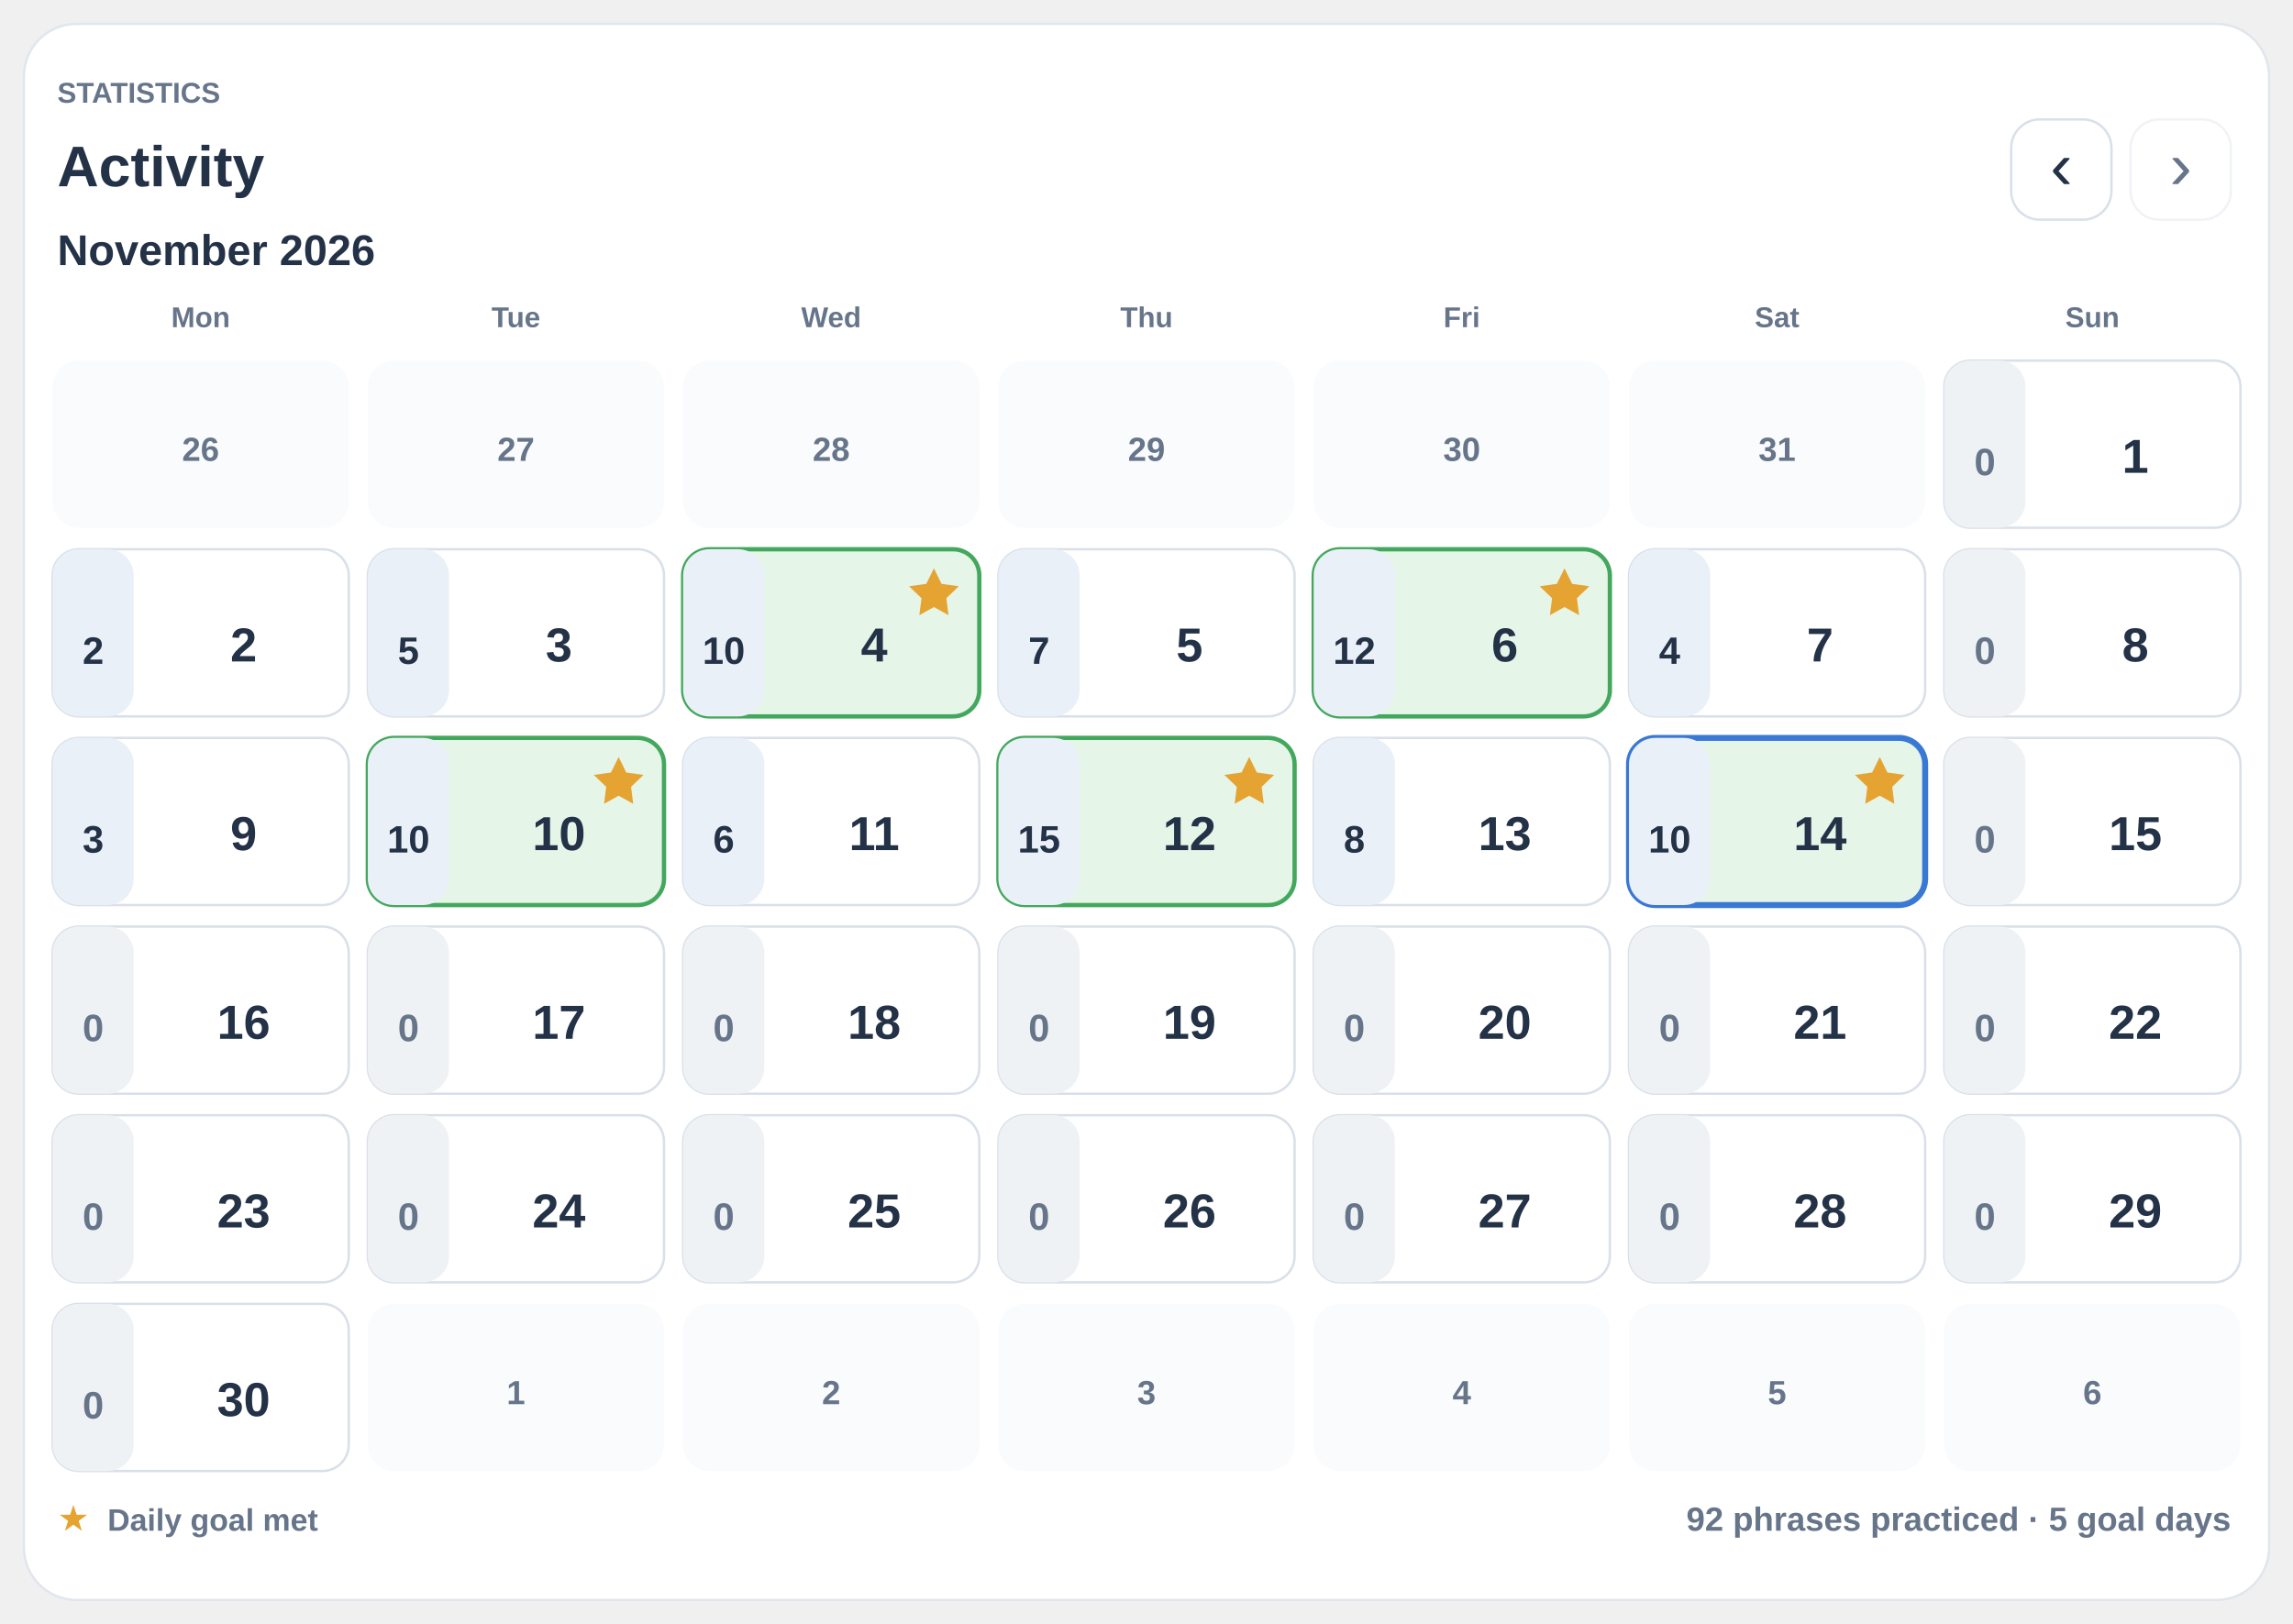
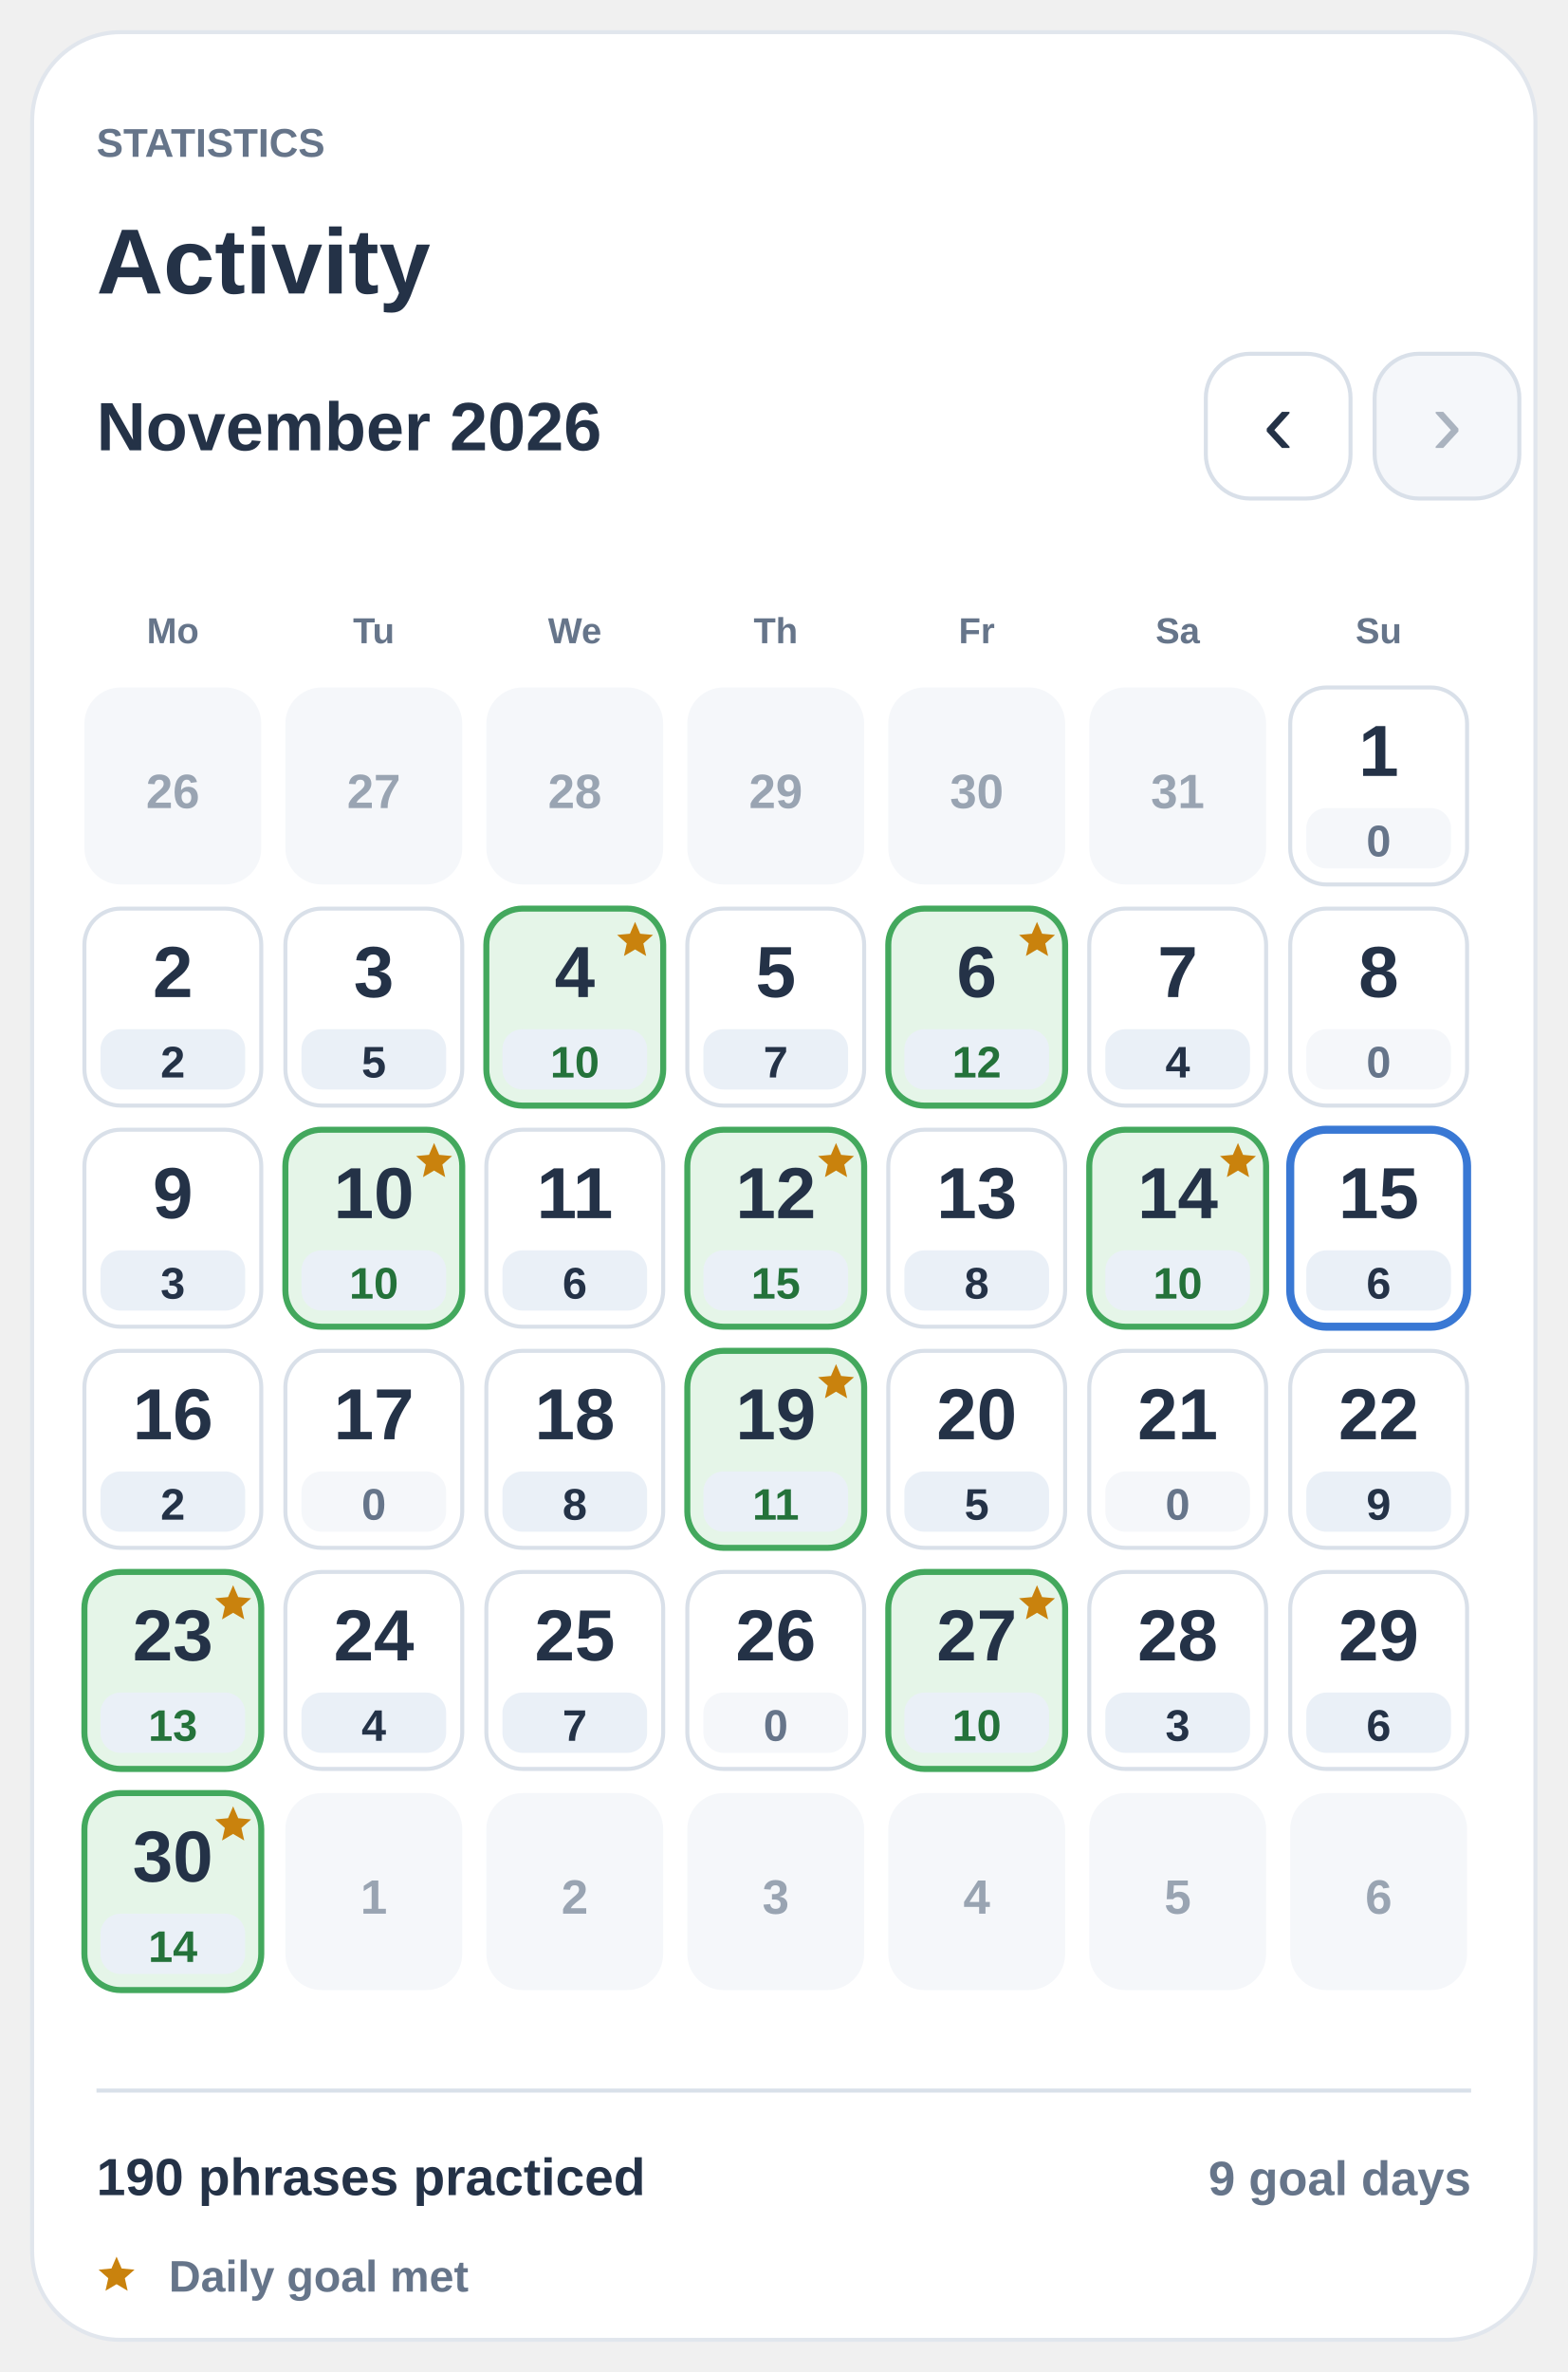
- <svg xmlns="http://www.w3.org/2000/svg" viewBox="0 0 960 680" role="img" aria-labelledby="title desc">
-   <rect x="10" y="10" width="940" height="660" rx="22" fill="#ffffff" stroke="#e1e6ed" />
-   <text x="24" y="43" fill="#66758a" font-family="Arial,sans-serif" font-size="12" font-weight="700" text-anchor="start">STATISTICS</text>
-   <text x="24" y="78" fill="#243247" font-family="Arial,sans-serif" font-size="24" font-weight="700" text-anchor="start">Activity</text>
-   <text x="24" y="111" fill="#243247" font-family="Arial,sans-serif" font-size="18" font-weight="700" text-anchor="start">November 2026</text>
-   <g aria-label="Month navigation">
-     <rect x="842" y="50" width="42" height="42" rx="12" fill="#ffffff" stroke="#d9e0e9" />
-     <text x="863" y="79" fill="#243247" font-family="Arial,sans-serif" font-size="28" font-weight="400" text-anchor="middle">‹</text>
-     <rect x="892" y="50" width="42" height="42" rx="12" fill="#ffffff" stroke="#d9e0e9" opacity=".4" />
-     <text x="913" y="79" fill="#66758a" font-family="Arial,sans-serif" font-size="28" font-weight="400" text-anchor="middle">›</text>
+ <svg xmlns="http://www.w3.org/2000/svg" viewBox="0 0 390 590" role="img" aria-labelledby="title description">
+   <rect x="8" y="8" width="374" height="574" rx="22" fill="#ffffff" stroke="#e1e6ed" />
+   <text x="24" y="39" fill="#66758a" font-family="Arial,sans-serif" font-size="10" font-weight="700" text-anchor="start">STATISTICS</text>
+   <text x="24" y="73" fill="#243247" font-family="Arial,sans-serif" font-size="23" font-weight="700" text-anchor="start">Activity</text>
+   <text x="24" y="112" fill="#243247" font-family="Arial,sans-serif" font-size="17" font-weight="700" text-anchor="start">November 2026</text>
+   <g role="group" aria-label="Month navigation">
+     <rect x="300" y="88" width="36" height="36" rx="11" fill="#ffffff" stroke="#d9e0e9" />
+     <text x="318" y="113" fill="#243247" font-family="Arial,sans-serif" font-size="23" font-weight="400" text-anchor="middle">‹</text>
+     <rect x="342" y="88" width="36" height="36" rx="11" fill="#f5f7fa" stroke="#d9e0e9" />
+     <text x="360" y="113" fill="#aab3bf" font-family="Arial,sans-serif" font-size="23" font-weight="400" text-anchor="middle">›</text>
  </g>
-   <text x="84" y="137" fill="#66758a" font-family="Arial,sans-serif" font-size="12" font-weight="700" text-anchor="middle">Mon</text>
-   <text x="216" y="137" fill="#66758a" font-family="Arial,sans-serif" font-size="12" font-weight="700" text-anchor="middle">Tue</text>
-   <text x="348" y="137" fill="#66758a" font-family="Arial,sans-serif" font-size="12" font-weight="700" text-anchor="middle">Wed</text>
-   <text x="480" y="137" fill="#66758a" font-family="Arial,sans-serif" font-size="12" font-weight="700" text-anchor="middle">Thu</text>
-   <text x="612" y="137" fill="#66758a" font-family="Arial,sans-serif" font-size="12" font-weight="700" text-anchor="middle">Fri</text>
-   <text x="744" y="137" fill="#66758a" font-family="Arial,sans-serif" font-size="12" font-weight="700" text-anchor="middle">Sat</text>
-   <text x="876" y="137" fill="#66758a" font-family="Arial,sans-serif" font-size="12" font-weight="700" text-anchor="middle">Sun</text>
-   <rect x="22" y="151" width="124" height="70" rx="11" fill="#f5f7fa" opacity=".55" />
-   <text x="84" y="193" fill="#66758a" font-family="Arial,sans-serif" font-size="14" font-weight="600" text-anchor="middle">26</text>
-   <rect x="154" y="151" width="124" height="70" rx="11" fill="#f5f7fa" opacity=".55" />
-   <text x="216" y="193" fill="#66758a" font-family="Arial,sans-serif" font-size="14" font-weight="600" text-anchor="middle">27</text>
-   <rect x="286" y="151" width="124" height="70" rx="11" fill="#f5f7fa" opacity=".55" />
-   <text x="348" y="193" fill="#66758a" font-family="Arial,sans-serif" font-size="14" font-weight="600" text-anchor="middle">28</text>
-   <rect x="418" y="151" width="124" height="70" rx="11" fill="#f5f7fa" opacity=".55" />
-   <text x="480" y="193" fill="#66758a" font-family="Arial,sans-serif" font-size="14" font-weight="600" text-anchor="middle">29</text>
-   <rect x="550" y="151" width="124" height="70" rx="11" fill="#f5f7fa" opacity=".55" />
-   <text x="612" y="193" fill="#66758a" font-family="Arial,sans-serif" font-size="14" font-weight="600" text-anchor="middle">30</text>
-   <rect x="682" y="151" width="124" height="70" rx="11" fill="#f5f7fa" opacity=".55" />
-   <text x="744" y="193" fill="#66758a" font-family="Arial,sans-serif" font-size="14" font-weight="600" text-anchor="middle">31</text>
-   <g role="group" aria-label="November 1: 0 phrases">
-     <rect x="814" y="151" width="124" height="70" rx="11" fill="#ffffff" stroke="#d9e0e9" stroke-width="1" />
-     <rect x="814" y="151" width="34" height="70" rx="11" fill="#eff2f5" />
-     <text x="831" y="199" fill="#66758a" font-family="Arial,sans-serif" font-size="16" font-weight="600" text-anchor="middle">0</text>
-     <text x="894" y="198" fill="#243247" font-family="Arial,sans-serif" font-size="20" font-weight="600" text-anchor="middle">1</text>
+   <g role="grid" aria-label="November 2026 practice activity">
+     <text x="43" y="160" fill="#66758a" font-family="Arial,sans-serif" font-size="9" font-weight="700" text-anchor="middle">Mo</text>
+     <text x="93" y="160" fill="#66758a" font-family="Arial,sans-serif" font-size="9" font-weight="700" text-anchor="middle">Tu</text>
+     <text x="143" y="160" fill="#66758a" font-family="Arial,sans-serif" font-size="9" font-weight="700" text-anchor="middle">We</text>
+     <text x="193" y="160" fill="#66758a" font-family="Arial,sans-serif" font-size="9" font-weight="700" text-anchor="middle">Th</text>
+     <text x="243" y="160" fill="#66758a" font-family="Arial,sans-serif" font-size="9" font-weight="700" text-anchor="middle">Fr</text>
+     <text x="293" y="160" fill="#66758a" font-family="Arial,sans-serif" font-size="9" font-weight="700" text-anchor="middle">Sa</text>
+     <text x="343" y="160" fill="#66758a" font-family="Arial,sans-serif" font-size="9" font-weight="700" text-anchor="middle">Su</text>
+     <rect x="21" y="171" width="44" height="49" rx="9" fill="#f5f7fa" />
+     <text x="43" y="201" fill="#99a4b2" font-family="Arial,sans-serif" font-size="12" font-weight="600" text-anchor="middle">26</text>
+     <rect x="71" y="171" width="44" height="49" rx="9" fill="#f5f7fa" />
+     <text x="93" y="201" fill="#99a4b2" font-family="Arial,sans-serif" font-size="12" font-weight="600" text-anchor="middle">27</text>
+     <rect x="121" y="171" width="44" height="49" rx="9" fill="#f5f7fa" />
+     <text x="143" y="201" fill="#99a4b2" font-family="Arial,sans-serif" font-size="12" font-weight="600" text-anchor="middle">28</text>
+     <rect x="171" y="171" width="44" height="49" rx="9" fill="#f5f7fa" />
+     <text x="193" y="201" fill="#99a4b2" font-family="Arial,sans-serif" font-size="12" font-weight="600" text-anchor="middle">29</text>
+     <rect x="221" y="171" width="44" height="49" rx="9" fill="#f5f7fa" />
+     <text x="243" y="201" fill="#99a4b2" font-family="Arial,sans-serif" font-size="12" font-weight="600" text-anchor="middle">30</text>
+     <rect x="271" y="171" width="44" height="49" rx="9" fill="#f5f7fa" />
+     <text x="293" y="201" fill="#99a4b2" font-family="Arial,sans-serif" font-size="12" font-weight="600" text-anchor="middle">31</text>
+     <g role="gridcell" aria-label="November 1: 0 phrases">
+       <rect x="321" y="171" width="44" height="49" rx="9" fill="#ffffff" stroke="#d9e0e9" stroke-width="1" />
+       <text x="343" y="193" fill="#243247" font-family="Arial,sans-serif" font-size="18" font-weight="700" text-anchor="middle">1</text>
+       <rect x="325" y="201" width="36" height="15" rx="5" fill="#f5f7fa" />
+       <text x="343" y="213" fill="#66758a" font-family="Arial,sans-serif" font-size="11" font-weight="600" text-anchor="middle">0</text>
+     </g>
+     <g role="gridcell" aria-label="November 2: 2 phrases">
+       <rect x="21" y="226" width="44" height="49" rx="9" fill="#ffffff" stroke="#d9e0e9" stroke-width="1" />
+       <text x="43" y="248" fill="#243247" font-family="Arial,sans-serif" font-size="18" font-weight="700" text-anchor="middle">2</text>
+       <rect x="25" y="256" width="36" height="15" rx="5" fill="#eaf0f7" />
+       <text x="43" y="268" fill="#243247" font-family="Arial,sans-serif" font-size="11" font-weight="600" text-anchor="middle">2</text>
+     </g>
+     <g role="gridcell" aria-label="November 3: 5 phrases">
+       <rect x="71" y="226" width="44" height="49" rx="9" fill="#ffffff" stroke="#d9e0e9" stroke-width="1" />
+       <text x="93" y="248" fill="#243247" font-family="Arial,sans-serif" font-size="18" font-weight="700" text-anchor="middle">3</text>
+       <rect x="75" y="256" width="36" height="15" rx="5" fill="#eaf0f7" />
+       <text x="93" y="268" fill="#243247" font-family="Arial,sans-serif" font-size="11" font-weight="600" text-anchor="middle">5</text>
+     </g>
+     <g role="gridcell" aria-label="November 4: 10 phrases, daily goal met">
+       <rect x="121" y="226" width="44" height="49" rx="9" fill="#e5f5e8" stroke="#43a85d" stroke-width="1.5" />
+       <text x="143" y="248" fill="#243247" font-family="Arial,sans-serif" font-size="18" font-weight="700" text-anchor="middle">4</text>
+       <rect x="125" y="256" width="36" height="15" rx="5" fill="#eaf0f7" />
+       <text x="143" y="268" fill="#24723a" font-family="Arial,sans-serif" font-size="11" font-weight="600" text-anchor="middle">10</text>
+       <polygon points="158.00,229.30 159.27,232.25 162.47,232.55 160.06,234.67 160.76,237.80 158.00,236.16 155.24,237.80 155.94,234.67 153.53,232.55 156.73,232.25" fill="#c9820d" aria-hidden="true" />
+     </g>
+     <g role="gridcell" aria-label="November 5: 7 phrases">
+       <rect x="171" y="226" width="44" height="49" rx="9" fill="#ffffff" stroke="#d9e0e9" stroke-width="1" />
+       <text x="193" y="248" fill="#243247" font-family="Arial,sans-serif" font-size="18" font-weight="700" text-anchor="middle">5</text>
+       <rect x="175" y="256" width="36" height="15" rx="5" fill="#eaf0f7" />
+       <text x="193" y="268" fill="#243247" font-family="Arial,sans-serif" font-size="11" font-weight="600" text-anchor="middle">7</text>
+     </g>
+     <g role="gridcell" aria-label="November 6: 12 phrases, daily goal met">
+       <rect x="221" y="226" width="44" height="49" rx="9" fill="#e5f5e8" stroke="#43a85d" stroke-width="1.5" />
+       <text x="243" y="248" fill="#243247" font-family="Arial,sans-serif" font-size="18" font-weight="700" text-anchor="middle">6</text>
+       <rect x="225" y="256" width="36" height="15" rx="5" fill="#eaf0f7" />
+       <text x="243" y="268" fill="#24723a" font-family="Arial,sans-serif" font-size="11" font-weight="600" text-anchor="middle">12</text>
+       <polygon points="258.00,229.30 259.27,232.25 262.47,232.55 260.06,234.67 260.76,237.80 258.00,236.16 255.24,237.80 255.94,234.67 253.53,232.55 256.73,232.25" fill="#c9820d" aria-hidden="true" />
+     </g>
+     <g role="gridcell" aria-label="November 7: 4 phrases">
+       <rect x="271" y="226" width="44" height="49" rx="9" fill="#ffffff" stroke="#d9e0e9" stroke-width="1" />
+       <text x="293" y="248" fill="#243247" font-family="Arial,sans-serif" font-size="18" font-weight="700" text-anchor="middle">7</text>
+       <rect x="275" y="256" width="36" height="15" rx="5" fill="#eaf0f7" />
+       <text x="293" y="268" fill="#243247" font-family="Arial,sans-serif" font-size="11" font-weight="600" text-anchor="middle">4</text>
+     </g>
+     <g role="gridcell" aria-label="November 8: 0 phrases">
+       <rect x="321" y="226" width="44" height="49" rx="9" fill="#ffffff" stroke="#d9e0e9" stroke-width="1" />
+       <text x="343" y="248" fill="#243247" font-family="Arial,sans-serif" font-size="18" font-weight="700" text-anchor="middle">8</text>
+       <rect x="325" y="256" width="36" height="15" rx="5" fill="#f5f7fa" />
+       <text x="343" y="268" fill="#66758a" font-family="Arial,sans-serif" font-size="11" font-weight="600" text-anchor="middle">0</text>
+     </g>
+     <g role="gridcell" aria-label="November 9: 3 phrases">
+       <rect x="21" y="281" width="44" height="49" rx="9" fill="#ffffff" stroke="#d9e0e9" stroke-width="1" />
+       <text x="43" y="303" fill="#243247" font-family="Arial,sans-serif" font-size="18" font-weight="700" text-anchor="middle">9</text>
+       <rect x="25" y="311" width="36" height="15" rx="5" fill="#eaf0f7" />
+       <text x="43" y="323" fill="#243247" font-family="Arial,sans-serif" font-size="11" font-weight="600" text-anchor="middle">3</text>
+     </g>
+     <g role="gridcell" aria-label="November 10: 10 phrases, daily goal met">
+       <rect x="71" y="281" width="44" height="49" rx="9" fill="#e5f5e8" stroke="#43a85d" stroke-width="1.5" />
+       <text x="93" y="303" fill="#243247" font-family="Arial,sans-serif" font-size="18" font-weight="700" text-anchor="middle">10</text>
+       <rect x="75" y="311" width="36" height="15" rx="5" fill="#eaf0f7" />
+       <text x="93" y="323" fill="#24723a" font-family="Arial,sans-serif" font-size="11" font-weight="600" text-anchor="middle">10</text>
+       <polygon points="108.00,284.30 109.27,287.25 112.47,287.55 110.06,289.67 110.76,292.80 108.00,291.16 105.24,292.80 105.94,289.67 103.53,287.55 106.73,287.25" fill="#c9820d" aria-hidden="true" />
+     </g>
+     <g role="gridcell" aria-label="November 11: 6 phrases">
+       <rect x="121" y="281" width="44" height="49" rx="9" fill="#ffffff" stroke="#d9e0e9" stroke-width="1" />
+       <text x="143" y="303" fill="#243247" font-family="Arial,sans-serif" font-size="18" font-weight="700" text-anchor="middle">11</text>
+       <rect x="125" y="311" width="36" height="15" rx="5" fill="#eaf0f7" />
+       <text x="143" y="323" fill="#243247" font-family="Arial,sans-serif" font-size="11" font-weight="600" text-anchor="middle">6</text>
+     </g>
+     <g role="gridcell" aria-label="November 12: 15 phrases, daily goal met">
+       <rect x="171" y="281" width="44" height="49" rx="9" fill="#e5f5e8" stroke="#43a85d" stroke-width="1.5" />
+       <text x="193" y="303" fill="#243247" font-family="Arial,sans-serif" font-size="18" font-weight="700" text-anchor="middle">12</text>
+       <rect x="175" y="311" width="36" height="15" rx="5" fill="#eaf0f7" />
+       <text x="193" y="323" fill="#24723a" font-family="Arial,sans-serif" font-size="11" font-weight="600" text-anchor="middle">15</text>
+       <polygon points="208.00,284.30 209.27,287.25 212.47,287.55 210.06,289.67 210.76,292.80 208.00,291.16 205.24,292.80 205.94,289.67 203.53,287.55 206.73,287.25" fill="#c9820d" aria-hidden="true" />
+     </g>
+     <g role="gridcell" aria-label="November 13: 8 phrases">
+       <rect x="221" y="281" width="44" height="49" rx="9" fill="#ffffff" stroke="#d9e0e9" stroke-width="1" />
+       <text x="243" y="303" fill="#243247" font-family="Arial,sans-serif" font-size="18" font-weight="700" text-anchor="middle">13</text>
+       <rect x="225" y="311" width="36" height="15" rx="5" fill="#eaf0f7" />
+       <text x="243" y="323" fill="#243247" font-family="Arial,sans-serif" font-size="11" font-weight="600" text-anchor="middle">8</text>
+     </g>
+     <g role="gridcell" aria-label="November 14: 10 phrases, daily goal met">
+       <rect x="271" y="281" width="44" height="49" rx="9" fill="#e5f5e8" stroke="#43a85d" stroke-width="1.5" />
+       <text x="293" y="303" fill="#243247" font-family="Arial,sans-serif" font-size="18" font-weight="700" text-anchor="middle">14</text>
+       <rect x="275" y="311" width="36" height="15" rx="5" fill="#eaf0f7" />
+       <text x="293" y="323" fill="#24723a" font-family="Arial,sans-serif" font-size="11" font-weight="600" text-anchor="middle">10</text>
+       <polygon points="308.00,284.30 309.27,287.25 312.47,287.55 310.06,289.67 310.76,292.80 308.00,291.16 305.24,292.80 305.94,289.67 303.53,287.55 306.73,287.25" fill="#c9820d" aria-hidden="true" />
+     </g>
+     <g role="gridcell" aria-label="November 15: 6 phrases, today">
+       <rect x="321" y="281" width="44" height="49" rx="9" fill="#ffffff" stroke="#3978d4" stroke-width="2" />
+       <text x="343" y="303" fill="#243247" font-family="Arial,sans-serif" font-size="18" font-weight="700" text-anchor="middle">15</text>
+       <rect x="325" y="311" width="36" height="15" rx="5" fill="#eaf0f7" />
+       <text x="343" y="323" fill="#243247" font-family="Arial,sans-serif" font-size="11" font-weight="600" text-anchor="middle">6</text>
+     </g>
+     <g role="gridcell" aria-label="November 16: 2 phrases">
+       <rect x="21" y="336" width="44" height="49" rx="9" fill="#ffffff" stroke="#d9e0e9" stroke-width="1" />
+       <text x="43" y="358" fill="#243247" font-family="Arial,sans-serif" font-size="18" font-weight="700" text-anchor="middle">16</text>
+       <rect x="25" y="366" width="36" height="15" rx="5" fill="#eaf0f7" />
+       <text x="43" y="378" fill="#243247" font-family="Arial,sans-serif" font-size="11" font-weight="600" text-anchor="middle">2</text>
+     </g>
+     <g role="gridcell" aria-label="November 17: 0 phrases">
+       <rect x="71" y="336" width="44" height="49" rx="9" fill="#ffffff" stroke="#d9e0e9" stroke-width="1" />
+       <text x="93" y="358" fill="#243247" font-family="Arial,sans-serif" font-size="18" font-weight="700" text-anchor="middle">17</text>
+       <rect x="75" y="366" width="36" height="15" rx="5" fill="#f5f7fa" />
+       <text x="93" y="378" fill="#66758a" font-family="Arial,sans-serif" font-size="11" font-weight="600" text-anchor="middle">0</text>
+     </g>
+     <g role="gridcell" aria-label="November 18: 8 phrases">
+       <rect x="121" y="336" width="44" height="49" rx="9" fill="#ffffff" stroke="#d9e0e9" stroke-width="1" />
+       <text x="143" y="358" fill="#243247" font-family="Arial,sans-serif" font-size="18" font-weight="700" text-anchor="middle">18</text>
+       <rect x="125" y="366" width="36" height="15" rx="5" fill="#eaf0f7" />
+       <text x="143" y="378" fill="#243247" font-family="Arial,sans-serif" font-size="11" font-weight="600" text-anchor="middle">8</text>
+     </g>
+     <g role="gridcell" aria-label="November 19: 11 phrases, daily goal met">
+       <rect x="171" y="336" width="44" height="49" rx="9" fill="#e5f5e8" stroke="#43a85d" stroke-width="1.5" />
+       <text x="193" y="358" fill="#243247" font-family="Arial,sans-serif" font-size="18" font-weight="700" text-anchor="middle">19</text>
+       <rect x="175" y="366" width="36" height="15" rx="5" fill="#eaf0f7" />
+       <text x="193" y="378" fill="#24723a" font-family="Arial,sans-serif" font-size="11" font-weight="600" text-anchor="middle">11</text>
+       <polygon points="208.00,339.30 209.27,342.25 212.47,342.55 210.06,344.67 210.76,347.80 208.00,346.16 205.24,347.80 205.94,344.67 203.53,342.55 206.73,342.25" fill="#c9820d" aria-hidden="true" />
+     </g>
+     <g role="gridcell" aria-label="November 20: 5 phrases">
+       <rect x="221" y="336" width="44" height="49" rx="9" fill="#ffffff" stroke="#d9e0e9" stroke-width="1" />
+       <text x="243" y="358" fill="#243247" font-family="Arial,sans-serif" font-size="18" font-weight="700" text-anchor="middle">20</text>
+       <rect x="225" y="366" width="36" height="15" rx="5" fill="#eaf0f7" />
+       <text x="243" y="378" fill="#243247" font-family="Arial,sans-serif" font-size="11" font-weight="600" text-anchor="middle">5</text>
+     </g>
+     <g role="gridcell" aria-label="November 21: 0 phrases">
+       <rect x="271" y="336" width="44" height="49" rx="9" fill="#ffffff" stroke="#d9e0e9" stroke-width="1" />
+       <text x="293" y="358" fill="#243247" font-family="Arial,sans-serif" font-size="18" font-weight="700" text-anchor="middle">21</text>
+       <rect x="275" y="366" width="36" height="15" rx="5" fill="#f5f7fa" />
+       <text x="293" y="378" fill="#66758a" font-family="Arial,sans-serif" font-size="11" font-weight="600" text-anchor="middle">0</text>
+     </g>
+     <g role="gridcell" aria-label="November 22: 9 phrases">
+       <rect x="321" y="336" width="44" height="49" rx="9" fill="#ffffff" stroke="#d9e0e9" stroke-width="1" />
+       <text x="343" y="358" fill="#243247" font-family="Arial,sans-serif" font-size="18" font-weight="700" text-anchor="middle">22</text>
+       <rect x="325" y="366" width="36" height="15" rx="5" fill="#eaf0f7" />
+       <text x="343" y="378" fill="#243247" font-family="Arial,sans-serif" font-size="11" font-weight="600" text-anchor="middle">9</text>
+     </g>
+     <g role="gridcell" aria-label="November 23: 13 phrases, daily goal met">
+       <rect x="21" y="391" width="44" height="49" rx="9" fill="#e5f5e8" stroke="#43a85d" stroke-width="1.5" />
+       <text x="43" y="413" fill="#243247" font-family="Arial,sans-serif" font-size="18" font-weight="700" text-anchor="middle">23</text>
+       <rect x="25" y="421" width="36" height="15" rx="5" fill="#eaf0f7" />
+       <text x="43" y="433" fill="#24723a" font-family="Arial,sans-serif" font-size="11" font-weight="600" text-anchor="middle">13</text>
+       <polygon points="58.00,394.30 59.27,397.25 62.47,397.55 60.06,399.67 60.76,402.80 58.00,401.16 55.24,402.80 55.94,399.67 53.53,397.55 56.73,397.25" fill="#c9820d" aria-hidden="true" />
+     </g>
+     <g role="gridcell" aria-label="November 24: 4 phrases">
+       <rect x="71" y="391" width="44" height="49" rx="9" fill="#ffffff" stroke="#d9e0e9" stroke-width="1" />
+       <text x="93" y="413" fill="#243247" font-family="Arial,sans-serif" font-size="18" font-weight="700" text-anchor="middle">24</text>
+       <rect x="75" y="421" width="36" height="15" rx="5" fill="#eaf0f7" />
+       <text x="93" y="433" fill="#243247" font-family="Arial,sans-serif" font-size="11" font-weight="600" text-anchor="middle">4</text>
+     </g>
+     <g role="gridcell" aria-label="November 25: 7 phrases">
+       <rect x="121" y="391" width="44" height="49" rx="9" fill="#ffffff" stroke="#d9e0e9" stroke-width="1" />
+       <text x="143" y="413" fill="#243247" font-family="Arial,sans-serif" font-size="18" font-weight="700" text-anchor="middle">25</text>
+       <rect x="125" y="421" width="36" height="15" rx="5" fill="#eaf0f7" />
+       <text x="143" y="433" fill="#243247" font-family="Arial,sans-serif" font-size="11" font-weight="600" text-anchor="middle">7</text>
+     </g>
+     <g role="gridcell" aria-label="November 26: 0 phrases">
+       <rect x="171" y="391" width="44" height="49" rx="9" fill="#ffffff" stroke="#d9e0e9" stroke-width="1" />
+       <text x="193" y="413" fill="#243247" font-family="Arial,sans-serif" font-size="18" font-weight="700" text-anchor="middle">26</text>
+       <rect x="175" y="421" width="36" height="15" rx="5" fill="#f5f7fa" />
+       <text x="193" y="433" fill="#66758a" font-family="Arial,sans-serif" font-size="11" font-weight="600" text-anchor="middle">0</text>
+     </g>
+     <g role="gridcell" aria-label="November 27: 10 phrases, daily goal met">
+       <rect x="221" y="391" width="44" height="49" rx="9" fill="#e5f5e8" stroke="#43a85d" stroke-width="1.5" />
+       <text x="243" y="413" fill="#243247" font-family="Arial,sans-serif" font-size="18" font-weight="700" text-anchor="middle">27</text>
+       <rect x="225" y="421" width="36" height="15" rx="5" fill="#eaf0f7" />
+       <text x="243" y="433" fill="#24723a" font-family="Arial,sans-serif" font-size="11" font-weight="600" text-anchor="middle">10</text>
+       <polygon points="258.00,394.30 259.27,397.25 262.47,397.55 260.06,399.67 260.76,402.80 258.00,401.16 255.24,402.80 255.94,399.67 253.53,397.55 256.73,397.25" fill="#c9820d" aria-hidden="true" />
+     </g>
+     <g role="gridcell" aria-label="November 28: 3 phrases">
+       <rect x="271" y="391" width="44" height="49" rx="9" fill="#ffffff" stroke="#d9e0e9" stroke-width="1" />
+       <text x="293" y="413" fill="#243247" font-family="Arial,sans-serif" font-size="18" font-weight="700" text-anchor="middle">28</text>
+       <rect x="275" y="421" width="36" height="15" rx="5" fill="#eaf0f7" />
+       <text x="293" y="433" fill="#243247" font-family="Arial,sans-serif" font-size="11" font-weight="600" text-anchor="middle">3</text>
+     </g>
+     <g role="gridcell" aria-label="November 29: 6 phrases">
+       <rect x="321" y="391" width="44" height="49" rx="9" fill="#ffffff" stroke="#d9e0e9" stroke-width="1" />
+       <text x="343" y="413" fill="#243247" font-family="Arial,sans-serif" font-size="18" font-weight="700" text-anchor="middle">29</text>
+       <rect x="325" y="421" width="36" height="15" rx="5" fill="#eaf0f7" />
+       <text x="343" y="433" fill="#243247" font-family="Arial,sans-serif" font-size="11" font-weight="600" text-anchor="middle">6</text>
+     </g>
+     <g role="gridcell" aria-label="November 30: 14 phrases, daily goal met">
+       <rect x="21" y="446" width="44" height="49" rx="9" fill="#e5f5e8" stroke="#43a85d" stroke-width="1.5" />
+       <text x="43" y="468" fill="#243247" font-family="Arial,sans-serif" font-size="18" font-weight="700" text-anchor="middle">30</text>
+       <rect x="25" y="476" width="36" height="15" rx="5" fill="#eaf0f7" />
+       <text x="43" y="488" fill="#24723a" font-family="Arial,sans-serif" font-size="11" font-weight="600" text-anchor="middle">14</text>
+       <polygon points="58.00,449.30 59.27,452.25 62.47,452.55 60.06,454.67 60.76,457.80 58.00,456.16 55.24,457.80 55.94,454.67 53.53,452.55 56.73,452.25" fill="#c9820d" aria-hidden="true" />
+     </g>
+     <rect x="71" y="446" width="44" height="49" rx="9" fill="#f5f7fa" />
+     <text x="93" y="476" fill="#99a4b2" font-family="Arial,sans-serif" font-size="12" font-weight="600" text-anchor="middle">1</text>
+     <rect x="121" y="446" width="44" height="49" rx="9" fill="#f5f7fa" />
+     <text x="143" y="476" fill="#99a4b2" font-family="Arial,sans-serif" font-size="12" font-weight="600" text-anchor="middle">2</text>
+     <rect x="171" y="446" width="44" height="49" rx="9" fill="#f5f7fa" />
+     <text x="193" y="476" fill="#99a4b2" font-family="Arial,sans-serif" font-size="12" font-weight="600" text-anchor="middle">3</text>
+     <rect x="221" y="446" width="44" height="49" rx="9" fill="#f5f7fa" />
+     <text x="243" y="476" fill="#99a4b2" font-family="Arial,sans-serif" font-size="12" font-weight="600" text-anchor="middle">4</text>
+     <rect x="271" y="446" width="44" height="49" rx="9" fill="#f5f7fa" />
+     <text x="293" y="476" fill="#99a4b2" font-family="Arial,sans-serif" font-size="12" font-weight="600" text-anchor="middle">5</text>
+     <rect x="321" y="446" width="44" height="49" rx="9" fill="#f5f7fa" />
+     <text x="343" y="476" fill="#99a4b2" font-family="Arial,sans-serif" font-size="12" font-weight="600" text-anchor="middle">6</text>
  </g>
-   <g role="group" aria-label="November 2: 2 phrases">
-     <rect x="22" y="230" width="124" height="70" rx="11" fill="#ffffff" stroke="#d9e0e9" stroke-width="1" />
-     <rect x="22" y="230" width="34" height="70" rx="11" fill="#eaf0f7" />
-     <text x="39" y="278" fill="#243247" font-family="Arial,sans-serif" font-size="16" font-weight="600" text-anchor="middle">2</text>
-     <text x="102" y="277" fill="#243247" font-family="Arial,sans-serif" font-size="20" font-weight="600" text-anchor="middle">2</text>
-   </g>
-   <g role="group" aria-label="November 3: 5 phrases">
-     <rect x="154" y="230" width="124" height="70" rx="11" fill="#ffffff" stroke="#d9e0e9" stroke-width="1" />
-     <rect x="154" y="230" width="34" height="70" rx="11" fill="#eaf0f7" />
-     <text x="171" y="278" fill="#243247" font-family="Arial,sans-serif" font-size="16" font-weight="600" text-anchor="middle">5</text>
-     <text x="234" y="277" fill="#243247" font-family="Arial,sans-serif" font-size="20" font-weight="600" text-anchor="middle">3</text>
-   </g>
-   <g role="group" aria-label="November 4: 10 phrases, daily goal met">
-     <rect x="286" y="230" width="124" height="70" rx="11" fill="#e5f5e8" stroke="#43a85d" stroke-width="1.8" />
-     <rect x="286" y="230" width="34" height="70" rx="11" fill="#eaf0f7" />
-     <text x="303" y="278" fill="#243247" font-family="Arial,sans-serif" font-size="16" font-weight="600" text-anchor="middle">10</text>
-     <text x="366" y="277" fill="#243247" font-family="Arial,sans-serif" font-size="20" font-weight="600" text-anchor="middle">4</text>
-     <path d="M391 238l3.2 6.5 7.2 1-5.2 5 .9 7.1-6.1-3.4-6.1 3.4.9-7.1-5.2-5 7.2-1z" fill="#e5a331" aria-hidden="true" />
-   </g>
-   <g role="group" aria-label="November 5: 7 phrases">
-     <rect x="418" y="230" width="124" height="70" rx="11" fill="#ffffff" stroke="#d9e0e9" stroke-width="1" />
-     <rect x="418" y="230" width="34" height="70" rx="11" fill="#eaf0f7" />
-     <text x="435" y="278" fill="#243247" font-family="Arial,sans-serif" font-size="16" font-weight="600" text-anchor="middle">7</text>
-     <text x="498" y="277" fill="#243247" font-family="Arial,sans-serif" font-size="20" font-weight="600" text-anchor="middle">5</text>
-   </g>
-   <g role="group" aria-label="November 6: 12 phrases, daily goal met">
-     <rect x="550" y="230" width="124" height="70" rx="11" fill="#e5f5e8" stroke="#43a85d" stroke-width="1.8" />
-     <rect x="550" y="230" width="34" height="70" rx="11" fill="#eaf0f7" />
-     <text x="567" y="278" fill="#243247" font-family="Arial,sans-serif" font-size="16" font-weight="600" text-anchor="middle">12</text>
-     <text x="630" y="277" fill="#243247" font-family="Arial,sans-serif" font-size="20" font-weight="600" text-anchor="middle">6</text>
-     <path d="M655 238l3.2 6.5 7.2 1-5.2 5 .9 7.1-6.1-3.4-6.1 3.4.9-7.1-5.2-5 7.2-1z" fill="#e5a331" aria-hidden="true" />
-   </g>
-   <g role="group" aria-label="November 7: 4 phrases">
-     <rect x="682" y="230" width="124" height="70" rx="11" fill="#ffffff" stroke="#d9e0e9" stroke-width="1" />
-     <rect x="682" y="230" width="34" height="70" rx="11" fill="#eaf0f7" />
-     <text x="699" y="278" fill="#243247" font-family="Arial,sans-serif" font-size="16" font-weight="600" text-anchor="middle">4</text>
-     <text x="762" y="277" fill="#243247" font-family="Arial,sans-serif" font-size="20" font-weight="600" text-anchor="middle">7</text>
-   </g>
-   <g role="group" aria-label="November 8: 0 phrases">
-     <rect x="814" y="230" width="124" height="70" rx="11" fill="#ffffff" stroke="#d9e0e9" stroke-width="1" />
-     <rect x="814" y="230" width="34" height="70" rx="11" fill="#eff2f5" />
-     <text x="831" y="278" fill="#66758a" font-family="Arial,sans-serif" font-size="16" font-weight="600" text-anchor="middle">0</text>
-     <text x="894" y="277" fill="#243247" font-family="Arial,sans-serif" font-size="20" font-weight="600" text-anchor="middle">8</text>
-   </g>
-   <g role="group" aria-label="November 9: 3 phrases">
-     <rect x="22" y="309" width="124" height="70" rx="11" fill="#ffffff" stroke="#d9e0e9" stroke-width="1" />
-     <rect x="22" y="309" width="34" height="70" rx="11" fill="#eaf0f7" />
-     <text x="39" y="357" fill="#243247" font-family="Arial,sans-serif" font-size="16" font-weight="600" text-anchor="middle">3</text>
-     <text x="102" y="356" fill="#243247" font-family="Arial,sans-serif" font-size="20" font-weight="600" text-anchor="middle">9</text>
-   </g>
-   <g role="group" aria-label="November 10: 10 phrases, daily goal met">
-     <rect x="154" y="309" width="124" height="70" rx="11" fill="#e5f5e8" stroke="#43a85d" stroke-width="1.8" />
-     <rect x="154" y="309" width="34" height="70" rx="11" fill="#eaf0f7" />
-     <text x="171" y="357" fill="#243247" font-family="Arial,sans-serif" font-size="16" font-weight="600" text-anchor="middle">10</text>
-     <text x="234" y="356" fill="#243247" font-family="Arial,sans-serif" font-size="20" font-weight="600" text-anchor="middle">10</text>
-     <path d="M259 317l3.2 6.5 7.2 1-5.2 5 .9 7.1-6.1-3.4-6.1 3.4.9-7.1-5.2-5 7.2-1z" fill="#e5a331" aria-hidden="true" />
-   </g>
-   <g role="group" aria-label="November 11: 6 phrases">
-     <rect x="286" y="309" width="124" height="70" rx="11" fill="#ffffff" stroke="#d9e0e9" stroke-width="1" />
-     <rect x="286" y="309" width="34" height="70" rx="11" fill="#eaf0f7" />
-     <text x="303" y="357" fill="#243247" font-family="Arial,sans-serif" font-size="16" font-weight="600" text-anchor="middle">6</text>
-     <text x="366" y="356" fill="#243247" font-family="Arial,sans-serif" font-size="20" font-weight="600" text-anchor="middle">11</text>
-   </g>
-   <g role="group" aria-label="November 12: 15 phrases, daily goal met">
-     <rect x="418" y="309" width="124" height="70" rx="11" fill="#e5f5e8" stroke="#43a85d" stroke-width="1.8" />
-     <rect x="418" y="309" width="34" height="70" rx="11" fill="#eaf0f7" />
-     <text x="435" y="357" fill="#243247" font-family="Arial,sans-serif" font-size="16" font-weight="600" text-anchor="middle">15</text>
-     <text x="498" y="356" fill="#243247" font-family="Arial,sans-serif" font-size="20" font-weight="600" text-anchor="middle">12</text>
-     <path d="M523 317l3.2 6.5 7.2 1-5.2 5 .9 7.1-6.1-3.4-6.1 3.4.9-7.1-5.2-5 7.2-1z" fill="#e5a331" aria-hidden="true" />
-   </g>
-   <g role="group" aria-label="November 13: 8 phrases">
-     <rect x="550" y="309" width="124" height="70" rx="11" fill="#ffffff" stroke="#d9e0e9" stroke-width="1" />
-     <rect x="550" y="309" width="34" height="70" rx="11" fill="#eaf0f7" />
-     <text x="567" y="357" fill="#243247" font-family="Arial,sans-serif" font-size="16" font-weight="600" text-anchor="middle">8</text>
-     <text x="630" y="356" fill="#243247" font-family="Arial,sans-serif" font-size="20" font-weight="600" text-anchor="middle">13</text>
-   </g>
-   <g role="group" aria-label="November 14: 10 phrases, daily goal met, today">
-     <rect x="682" y="309" width="124" height="70" rx="11" fill="#e5f5e8" stroke="#3978d4" stroke-width="2.5" />
-     <rect x="682" y="309" width="34" height="70" rx="11" fill="#eaf0f7" />
-     <text x="699" y="357" fill="#243247" font-family="Arial,sans-serif" font-size="16" font-weight="600" text-anchor="middle">10</text>
-     <text x="762" y="356" fill="#243247" font-family="Arial,sans-serif" font-size="20" font-weight="600" text-anchor="middle">14</text>
-     <path d="M787 317l3.2 6.5 7.2 1-5.2 5 .9 7.1-6.1-3.4-6.1 3.4.9-7.1-5.2-5 7.2-1z" fill="#e5a331" aria-hidden="true" />
-   </g>
-   <g role="group" aria-label="November 15: 0 phrases">
-     <rect x="814" y="309" width="124" height="70" rx="11" fill="#ffffff" stroke="#d9e0e9" stroke-width="1" />
-     <rect x="814" y="309" width="34" height="70" rx="11" fill="#eff2f5" />
-     <text x="831" y="357" fill="#66758a" font-family="Arial,sans-serif" font-size="16" font-weight="600" text-anchor="middle">0</text>
-     <text x="894" y="356" fill="#243247" font-family="Arial,sans-serif" font-size="20" font-weight="600" text-anchor="middle">15</text>
-   </g>
-   <g role="group" aria-label="November 16: 0 phrases">
-     <rect x="22" y="388" width="124" height="70" rx="11" fill="#ffffff" stroke="#d9e0e9" stroke-width="1" />
-     <rect x="22" y="388" width="34" height="70" rx="11" fill="#eff2f5" />
-     <text x="39" y="436" fill="#66758a" font-family="Arial,sans-serif" font-size="16" font-weight="600" text-anchor="middle">0</text>
-     <text x="102" y="435" fill="#243247" font-family="Arial,sans-serif" font-size="20" font-weight="600" text-anchor="middle">16</text>
-   </g>
-   <g role="group" aria-label="November 17: 0 phrases">
-     <rect x="154" y="388" width="124" height="70" rx="11" fill="#ffffff" stroke="#d9e0e9" stroke-width="1" />
-     <rect x="154" y="388" width="34" height="70" rx="11" fill="#eff2f5" />
-     <text x="171" y="436" fill="#66758a" font-family="Arial,sans-serif" font-size="16" font-weight="600" text-anchor="middle">0</text>
-     <text x="234" y="435" fill="#243247" font-family="Arial,sans-serif" font-size="20" font-weight="600" text-anchor="middle">17</text>
-   </g>
-   <g role="group" aria-label="November 18: 0 phrases">
-     <rect x="286" y="388" width="124" height="70" rx="11" fill="#ffffff" stroke="#d9e0e9" stroke-width="1" />
-     <rect x="286" y="388" width="34" height="70" rx="11" fill="#eff2f5" />
-     <text x="303" y="436" fill="#66758a" font-family="Arial,sans-serif" font-size="16" font-weight="600" text-anchor="middle">0</text>
-     <text x="366" y="435" fill="#243247" font-family="Arial,sans-serif" font-size="20" font-weight="600" text-anchor="middle">18</text>
-   </g>
-   <g role="group" aria-label="November 19: 0 phrases">
-     <rect x="418" y="388" width="124" height="70" rx="11" fill="#ffffff" stroke="#d9e0e9" stroke-width="1" />
-     <rect x="418" y="388" width="34" height="70" rx="11" fill="#eff2f5" />
-     <text x="435" y="436" fill="#66758a" font-family="Arial,sans-serif" font-size="16" font-weight="600" text-anchor="middle">0</text>
-     <text x="498" y="435" fill="#243247" font-family="Arial,sans-serif" font-size="20" font-weight="600" text-anchor="middle">19</text>
-   </g>
-   <g role="group" aria-label="November 20: 0 phrases">
-     <rect x="550" y="388" width="124" height="70" rx="11" fill="#ffffff" stroke="#d9e0e9" stroke-width="1" />
-     <rect x="550" y="388" width="34" height="70" rx="11" fill="#eff2f5" />
-     <text x="567" y="436" fill="#66758a" font-family="Arial,sans-serif" font-size="16" font-weight="600" text-anchor="middle">0</text>
-     <text x="630" y="435" fill="#243247" font-family="Arial,sans-serif" font-size="20" font-weight="600" text-anchor="middle">20</text>
-   </g>
-   <g role="group" aria-label="November 21: 0 phrases">
-     <rect x="682" y="388" width="124" height="70" rx="11" fill="#ffffff" stroke="#d9e0e9" stroke-width="1" />
-     <rect x="682" y="388" width="34" height="70" rx="11" fill="#eff2f5" />
-     <text x="699" y="436" fill="#66758a" font-family="Arial,sans-serif" font-size="16" font-weight="600" text-anchor="middle">0</text>
-     <text x="762" y="435" fill="#243247" font-family="Arial,sans-serif" font-size="20" font-weight="600" text-anchor="middle">21</text>
-   </g>
-   <g role="group" aria-label="November 22: 0 phrases">
-     <rect x="814" y="388" width="124" height="70" rx="11" fill="#ffffff" stroke="#d9e0e9" stroke-width="1" />
-     <rect x="814" y="388" width="34" height="70" rx="11" fill="#eff2f5" />
-     <text x="831" y="436" fill="#66758a" font-family="Arial,sans-serif" font-size="16" font-weight="600" text-anchor="middle">0</text>
-     <text x="894" y="435" fill="#243247" font-family="Arial,sans-serif" font-size="20" font-weight="600" text-anchor="middle">22</text>
-   </g>
-   <g role="group" aria-label="November 23: 0 phrases">
-     <rect x="22" y="467" width="124" height="70" rx="11" fill="#ffffff" stroke="#d9e0e9" stroke-width="1" />
-     <rect x="22" y="467" width="34" height="70" rx="11" fill="#eff2f5" />
-     <text x="39" y="515" fill="#66758a" font-family="Arial,sans-serif" font-size="16" font-weight="600" text-anchor="middle">0</text>
-     <text x="102" y="514" fill="#243247" font-family="Arial,sans-serif" font-size="20" font-weight="600" text-anchor="middle">23</text>
-   </g>
-   <g role="group" aria-label="November 24: 0 phrases">
-     <rect x="154" y="467" width="124" height="70" rx="11" fill="#ffffff" stroke="#d9e0e9" stroke-width="1" />
-     <rect x="154" y="467" width="34" height="70" rx="11" fill="#eff2f5" />
-     <text x="171" y="515" fill="#66758a" font-family="Arial,sans-serif" font-size="16" font-weight="600" text-anchor="middle">0</text>
-     <text x="234" y="514" fill="#243247" font-family="Arial,sans-serif" font-size="20" font-weight="600" text-anchor="middle">24</text>
-   </g>
-   <g role="group" aria-label="November 25: 0 phrases">
-     <rect x="286" y="467" width="124" height="70" rx="11" fill="#ffffff" stroke="#d9e0e9" stroke-width="1" />
-     <rect x="286" y="467" width="34" height="70" rx="11" fill="#eff2f5" />
-     <text x="303" y="515" fill="#66758a" font-family="Arial,sans-serif" font-size="16" font-weight="600" text-anchor="middle">0</text>
-     <text x="366" y="514" fill="#243247" font-family="Arial,sans-serif" font-size="20" font-weight="600" text-anchor="middle">25</text>
-   </g>
-   <g role="group" aria-label="November 26: 0 phrases">
-     <rect x="418" y="467" width="124" height="70" rx="11" fill="#ffffff" stroke="#d9e0e9" stroke-width="1" />
-     <rect x="418" y="467" width="34" height="70" rx="11" fill="#eff2f5" />
-     <text x="435" y="515" fill="#66758a" font-family="Arial,sans-serif" font-size="16" font-weight="600" text-anchor="middle">0</text>
-     <text x="498" y="514" fill="#243247" font-family="Arial,sans-serif" font-size="20" font-weight="600" text-anchor="middle">26</text>
-   </g>
-   <g role="group" aria-label="November 27: 0 phrases">
-     <rect x="550" y="467" width="124" height="70" rx="11" fill="#ffffff" stroke="#d9e0e9" stroke-width="1" />
-     <rect x="550" y="467" width="34" height="70" rx="11" fill="#eff2f5" />
-     <text x="567" y="515" fill="#66758a" font-family="Arial,sans-serif" font-size="16" font-weight="600" text-anchor="middle">0</text>
-     <text x="630" y="514" fill="#243247" font-family="Arial,sans-serif" font-size="20" font-weight="600" text-anchor="middle">27</text>
-   </g>
-   <g role="group" aria-label="November 28: 0 phrases">
-     <rect x="682" y="467" width="124" height="70" rx="11" fill="#ffffff" stroke="#d9e0e9" stroke-width="1" />
-     <rect x="682" y="467" width="34" height="70" rx="11" fill="#eff2f5" />
-     <text x="699" y="515" fill="#66758a" font-family="Arial,sans-serif" font-size="16" font-weight="600" text-anchor="middle">0</text>
-     <text x="762" y="514" fill="#243247" font-family="Arial,sans-serif" font-size="20" font-weight="600" text-anchor="middle">28</text>
-   </g>
-   <g role="group" aria-label="November 29: 0 phrases">
-     <rect x="814" y="467" width="124" height="70" rx="11" fill="#ffffff" stroke="#d9e0e9" stroke-width="1" />
-     <rect x="814" y="467" width="34" height="70" rx="11" fill="#eff2f5" />
-     <text x="831" y="515" fill="#66758a" font-family="Arial,sans-serif" font-size="16" font-weight="600" text-anchor="middle">0</text>
-     <text x="894" y="514" fill="#243247" font-family="Arial,sans-serif" font-size="20" font-weight="600" text-anchor="middle">29</text>
-   </g>
-   <g role="group" aria-label="November 30: 0 phrases">
-     <rect x="22" y="546" width="124" height="70" rx="11" fill="#ffffff" stroke="#d9e0e9" stroke-width="1" />
-     <rect x="22" y="546" width="34" height="70" rx="11" fill="#eff2f5" />
-     <text x="39" y="594" fill="#66758a" font-family="Arial,sans-serif" font-size="16" font-weight="600" text-anchor="middle">0</text>
-     <text x="102" y="593" fill="#243247" font-family="Arial,sans-serif" font-size="20" font-weight="600" text-anchor="middle">30</text>
-   </g>
-   <rect x="154" y="546" width="124" height="70" rx="11" fill="#f5f7fa" opacity=".55" />
-   <text x="216" y="588" fill="#66758a" font-family="Arial,sans-serif" font-size="14" font-weight="600" text-anchor="middle">1</text>
-   <rect x="286" y="546" width="124" height="70" rx="11" fill="#f5f7fa" opacity=".55" />
-   <text x="348" y="588" fill="#66758a" font-family="Arial,sans-serif" font-size="14" font-weight="600" text-anchor="middle">2</text>
-   <rect x="418" y="546" width="124" height="70" rx="11" fill="#f5f7fa" opacity=".55" />
-   <text x="480" y="588" fill="#66758a" font-family="Arial,sans-serif" font-size="14" font-weight="600" text-anchor="middle">3</text>
-   <rect x="550" y="546" width="124" height="70" rx="11" fill="#f5f7fa" opacity=".55" />
-   <text x="612" y="588" fill="#66758a" font-family="Arial,sans-serif" font-size="14" font-weight="600" text-anchor="middle">4</text>
-   <rect x="682" y="546" width="124" height="70" rx="11" fill="#f5f7fa" opacity=".55" />
-   <text x="744" y="588" fill="#66758a" font-family="Arial,sans-serif" font-size="14" font-weight="600" text-anchor="middle">5</text>
-   <rect x="814" y="546" width="124" height="70" rx="11" fill="#f5f7fa" opacity=".55" />
-   <text x="876" y="588" fill="#66758a" font-family="Arial,sans-serif" font-size="14" font-weight="600" text-anchor="middle">6</text>
-   <text x="24" y="641" fill="#e5a331" font-family="Arial,sans-serif" font-size="15" font-weight="600" text-anchor="start">★</text>
-   <text x="45" y="641" fill="#66758a" font-family="Arial,sans-serif" font-size="13" font-weight="600" text-anchor="start">Daily goal met</text>
-   <text x="934" y="641" fill="#66758a" font-family="Arial,sans-serif" font-size="14" font-weight="600" text-anchor="end">92 phrases practiced · 5 goal days</text>
+   <path d="M24 520h342" stroke="#d9e0e9" />
+   <text x="24" y="546" fill="#243247" font-family="Arial,sans-serif" font-size="13" font-weight="700" text-anchor="start">190 phrases practiced</text>
+   <text x="366" y="546" fill="#66758a" font-family="Arial,sans-serif" font-size="12" font-weight="600" text-anchor="end">9 goal days</text>
+   <polygon points="29.00,561.30 30.27,564.25 33.47,564.55 31.06,566.67 31.76,569.80 29.00,568.16 26.24,569.80 26.94,566.67 24.53,564.55 27.73,564.25" fill="#c9820d" aria-hidden="true" />
+   <text x="42" y="570" fill="#66758a" font-family="Arial,sans-serif" font-size="11" font-weight="600" text-anchor="start">Daily goal met</text>
</svg>
